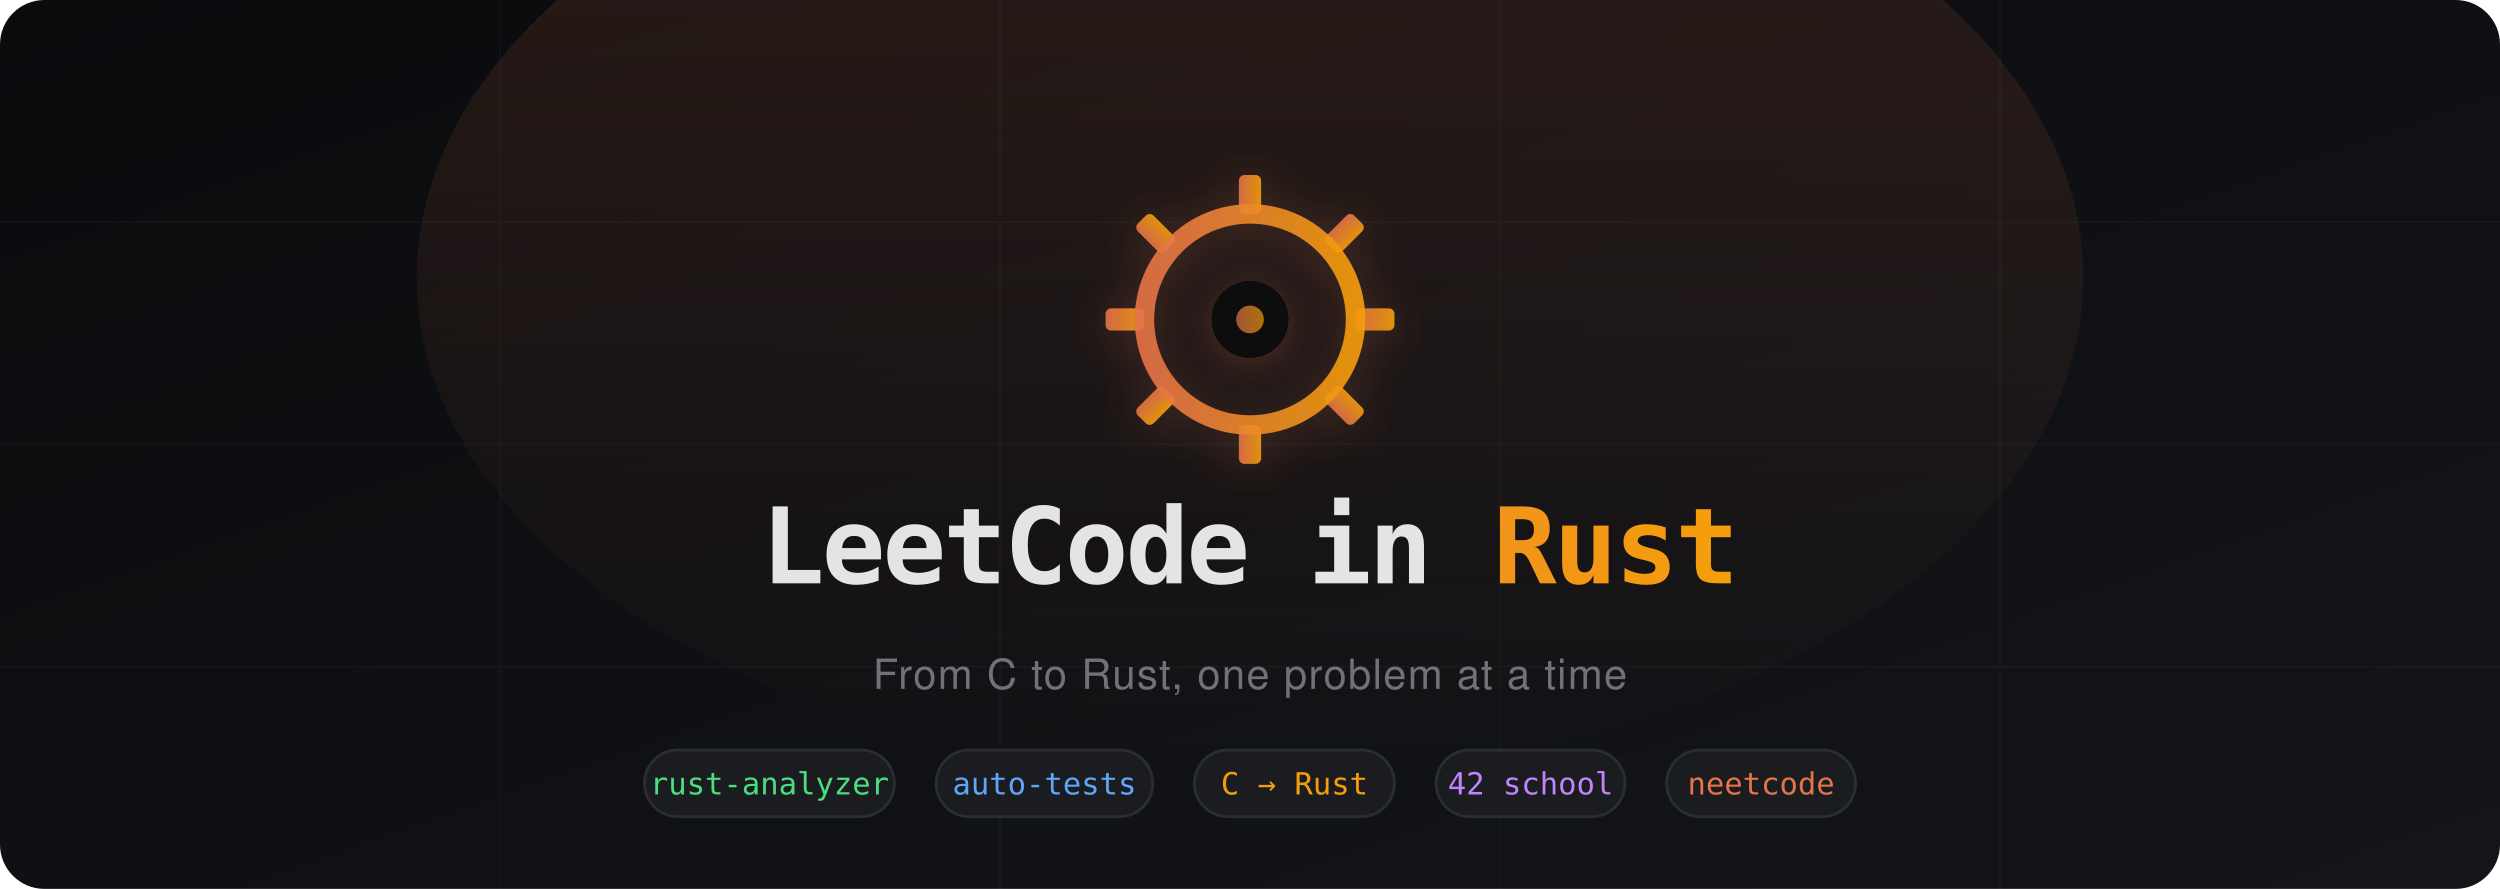
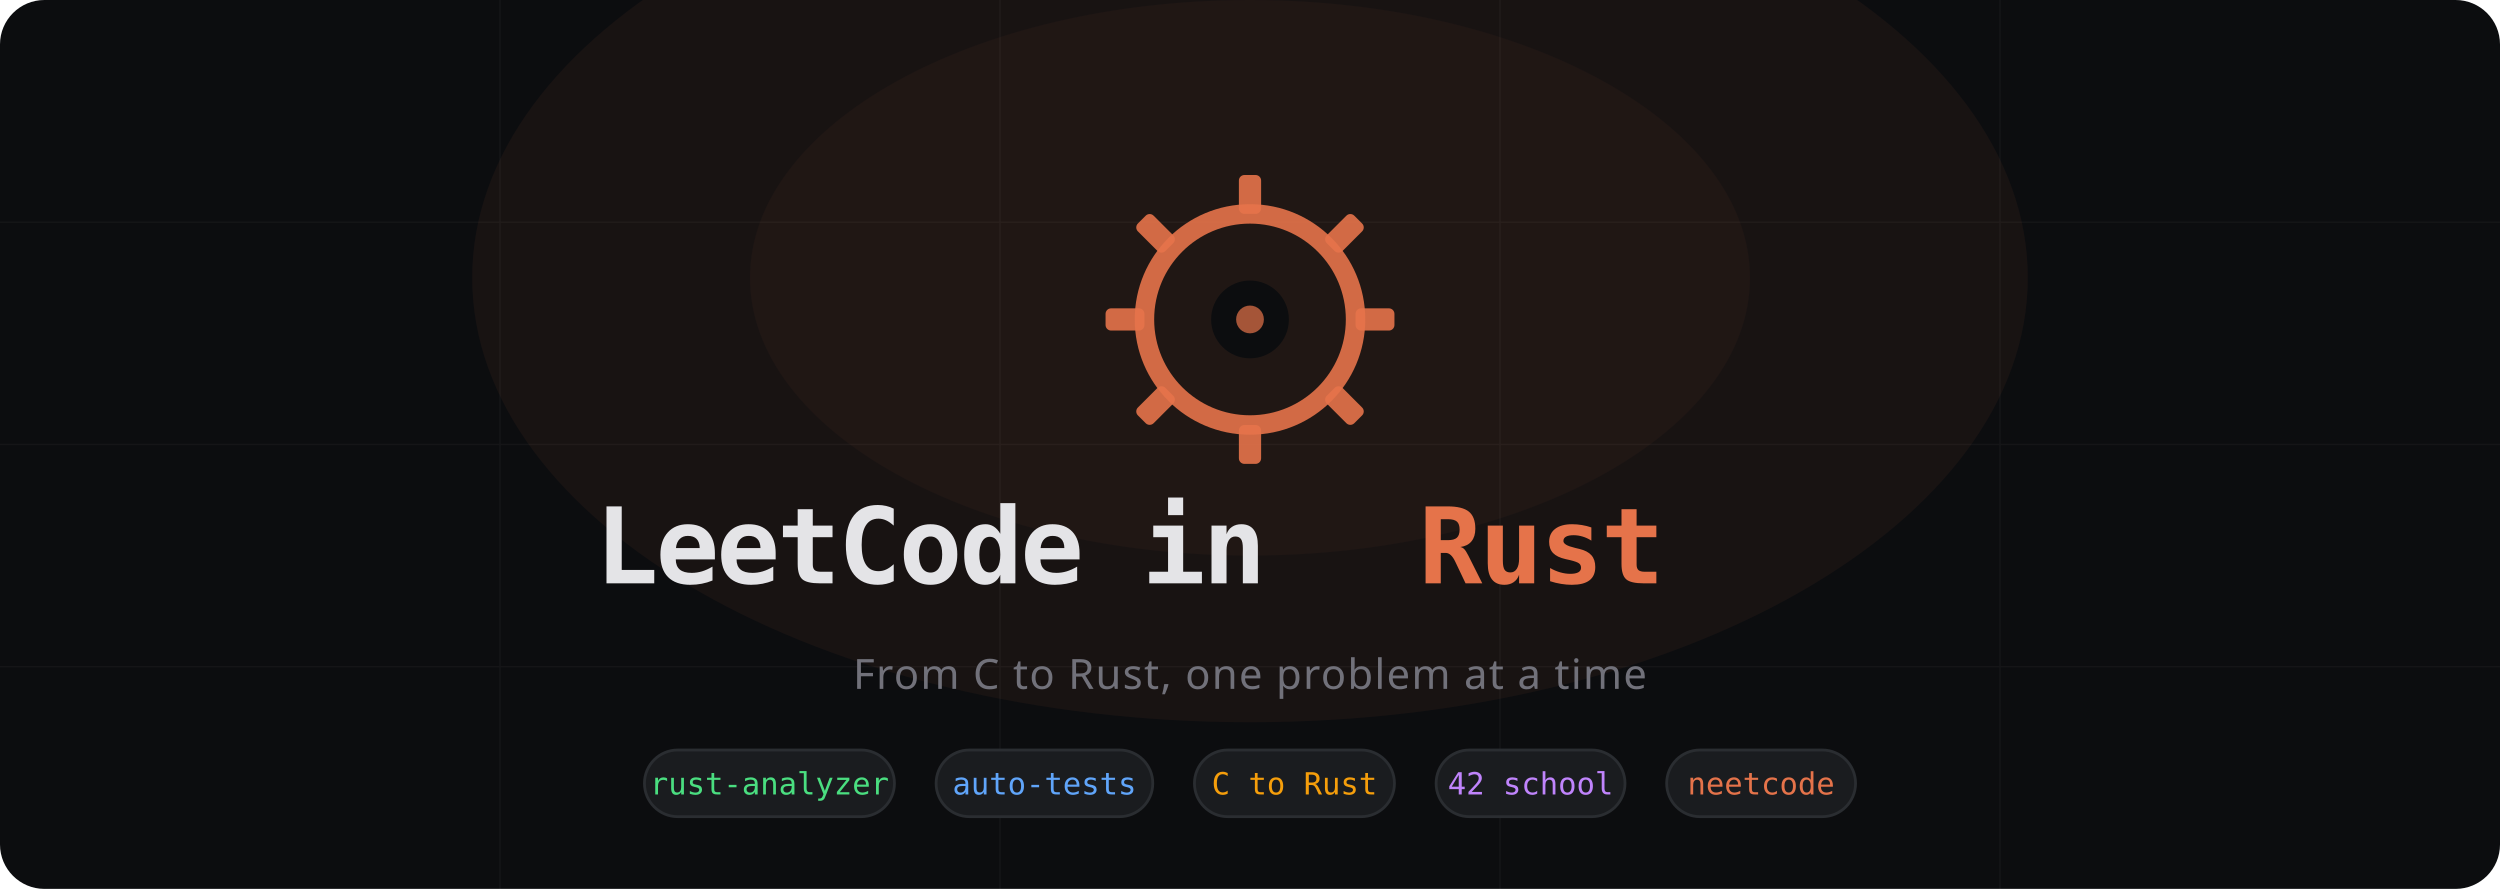
<svg xmlns="http://www.w3.org/2000/svg" viewBox="0 0 900 320">
-   <defs>
-     <linearGradient id="bg" x1="0%" y1="0%" x2="100%" y2="100%">
-       <stop offset="0%" style="stop-color:#0a0b0d" />
-       <stop offset="100%" style="stop-color:#131519" />
-     </linearGradient>
-     <linearGradient id="rust" x1="0%" y1="0%" x2="100%" y2="0%">
-       <stop offset="0%" style="stop-color:#e5734a" />
-       <stop offset="100%" style="stop-color:#f59e0b" />
-     </linearGradient>
-     <linearGradient id="glow" x1="50%" y1="0%" x2="50%" y2="100%">
-       <stop offset="0%" style="stop-color:#e5734a;stop-opacity:0.15" />
-       <stop offset="100%" style="stop-color:#e5734a;stop-opacity:0" />
-     </linearGradient>
-     <filter id="shadow">
-       <feDropShadow dx="0" dy="2" stdDeviation="8" flood-color="#e5734a" flood-opacity="0.3" />
-     </filter>
-   </defs>
-   <rect width="900" height="320" rx="16" fill="url(#bg)" />
+   <rect width="900" height="320" rx="16" fill="#0c0d0f" />
  <g opacity="0.04" stroke="#e4e4e7" stroke-width="0.5">
    <line x1="0" y1="80" x2="900" y2="80" />
    <line x1="0" y1="160" x2="900" y2="160" />
    <line x1="0" y1="240" x2="900" y2="240" />
    <line x1="180" y1="0" x2="180" y2="320" />
    <line x1="360" y1="0" x2="360" y2="320" />
    <line x1="540" y1="0" x2="540" y2="320" />
    <line x1="720" y1="0" x2="720" y2="320" />
  </g>
-   <ellipse cx="450" cy="100" rx="300" ry="180" fill="url(#glow)" />
-   <g transform="translate(450, 115)" filter="url(#shadow)">
-     <g fill="url(#rust)" opacity="0.9">
+   <ellipse cx="450" cy="100" rx="280" ry="160" fill="#e5734a" opacity="0.06" />
+   <ellipse cx="450" cy="100" rx="180" ry="100" fill="#e5734a" opacity="0.04" />
+   <g transform="translate(450, 115)">
+     <g fill="#e5734a" opacity="0.9">
      <rect x="-4" y="-52" width="8" height="14" rx="2" />
      <rect x="-4" y="38" width="8" height="14" rx="2" />
      <rect x="-52" y="-4" width="14" height="8" rx="2" />
      <rect x="38" y="-4" width="14" height="8" rx="2" />
      <rect x="30" y="-38" width="8" height="14" rx="2" transform="rotate(45, 34, -31)" />
      <rect x="-38" y="24" width="8" height="14" rx="2" transform="rotate(45, -34, 31)" />
      <rect x="-38" y="-38" width="8" height="14" rx="2" transform="rotate(-45, -34, -31)" />
      <rect x="30" y="24" width="8" height="14" rx="2" transform="rotate(-45, 34, 31)" />
    </g>
-     <circle cx="0" cy="0" r="38" fill="none" stroke="url(#rust)" stroke-width="7" opacity="0.9" />
-     <circle cx="0" cy="0" r="14" fill="#0a0b0d" />
-     <circle cx="0" cy="0" r="5" fill="url(#rust)" opacity="0.7" />
+     <circle cx="0" cy="0" r="38" fill="none" stroke="#e5734a" stroke-width="7" opacity="0.9" />
+     <circle cx="0" cy="0" r="14" fill="#0c0d0f" />
+     <circle cx="0" cy="0" r="5" fill="#e5734a" opacity="0.7" />
  </g>
-   <text x="450" y="210" text-anchor="middle" font-family="'SF Mono', 'Fira Code', 'JetBrains Mono', Consolas, monospace" font-size="38" font-weight="700" fill="#e4e4e7" letter-spacing="-1">
-     LeetCode in <tspan fill="url(#rust)">Rust</tspan>
-   </text>
-   <text x="450" y="248" text-anchor="middle" font-family="'SF Pro Display', 'Segoe UI', Helvetica, sans-serif" font-size="15" fill="#71717a" letter-spacing="0.5">
-     From C to Rust, one problem at a time
-   </text>
-   <g transform="translate(450, 282)" font-family="'SF Mono', 'Fira Code', monospace" font-size="11">
+   <text x="335" y="210" text-anchor="middle" font-family="monospace" font-size="38" font-weight="700" fill="#e4e4e7" letter-spacing="-1">LeetCode in </text>
+   <text x="555" y="210" text-anchor="middle" font-family="monospace" font-size="38" font-weight="700" fill="#e5734a" letter-spacing="-1">Rust</text>
+   <text x="450" y="248" text-anchor="middle" font-family="sans-serif" font-size="15" fill="#71717a" letter-spacing="0.5">From C to Rust, one problem at a time</text>
+   <g transform="translate(450, 282)" font-family="monospace" font-size="11">
    <rect x="-218" y="-12" width="90" height="24" rx="12" fill="#1a1c1f" stroke="#2a2d31" stroke-width="1" />
    <text x="-173" y="4" text-anchor="middle" fill="#4ade80">rust-analyzer</text>
    <rect x="-113" y="-12" width="78" height="24" rx="12" fill="#1a1c1f" stroke="#2a2d31" stroke-width="1" />
    <text x="-74" y="4" text-anchor="middle" fill="#60a5fa">auto-tests</text>
    <rect x="-20" y="-12" width="72" height="24" rx="12" fill="#1a1c1f" stroke="#2a2d31" stroke-width="1" />
-     <text x="16" y="4" text-anchor="middle" fill="#f59e0b">C → Rust</text>
+     <text x="16" y="4" text-anchor="middle" fill="#f59e0b">C to Rust</text>
    <rect x="67" y="-12" width="68" height="24" rx="12" fill="#1a1c1f" stroke="#2a2d31" stroke-width="1" />
    <text x="101" y="4" text-anchor="middle" fill="#c084fc">42 school</text>
    <rect x="150" y="-12" width="68" height="24" rx="12" fill="#1a1c1f" stroke="#2a2d31" stroke-width="1" />
    <text x="184" y="4" text-anchor="middle" fill="#e5734a">neetcode</text>
  </g>
</svg>
